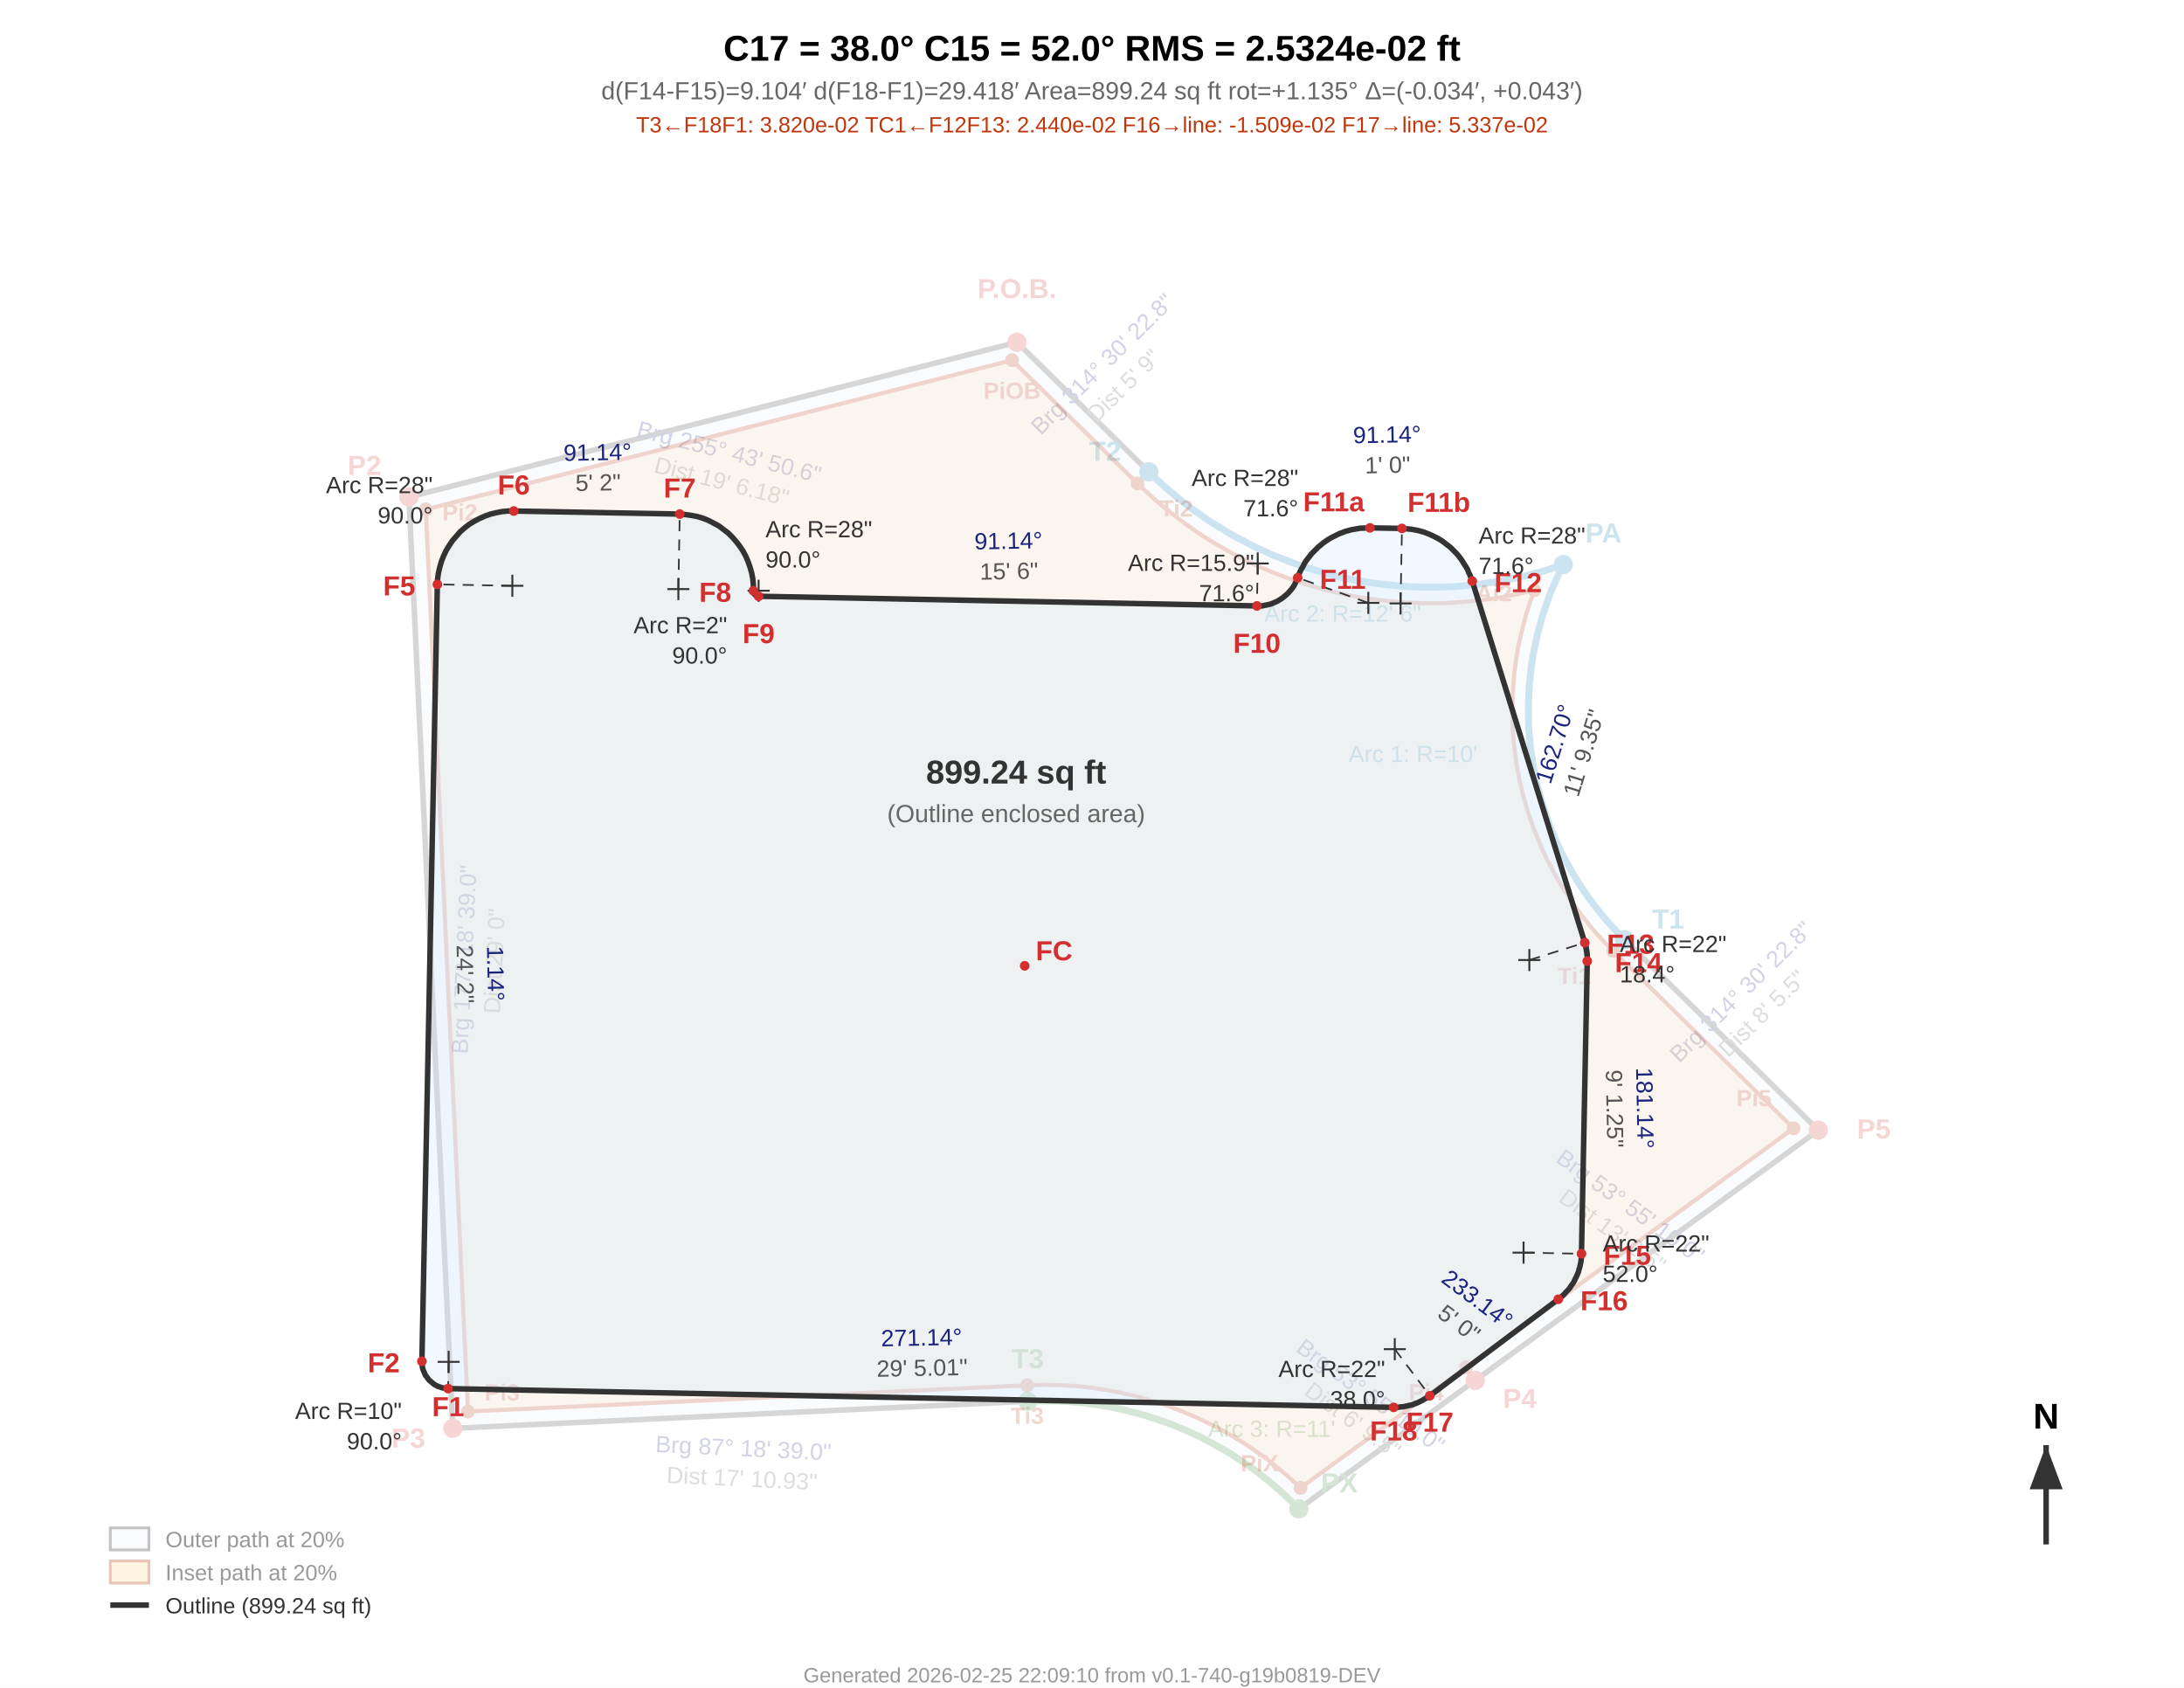
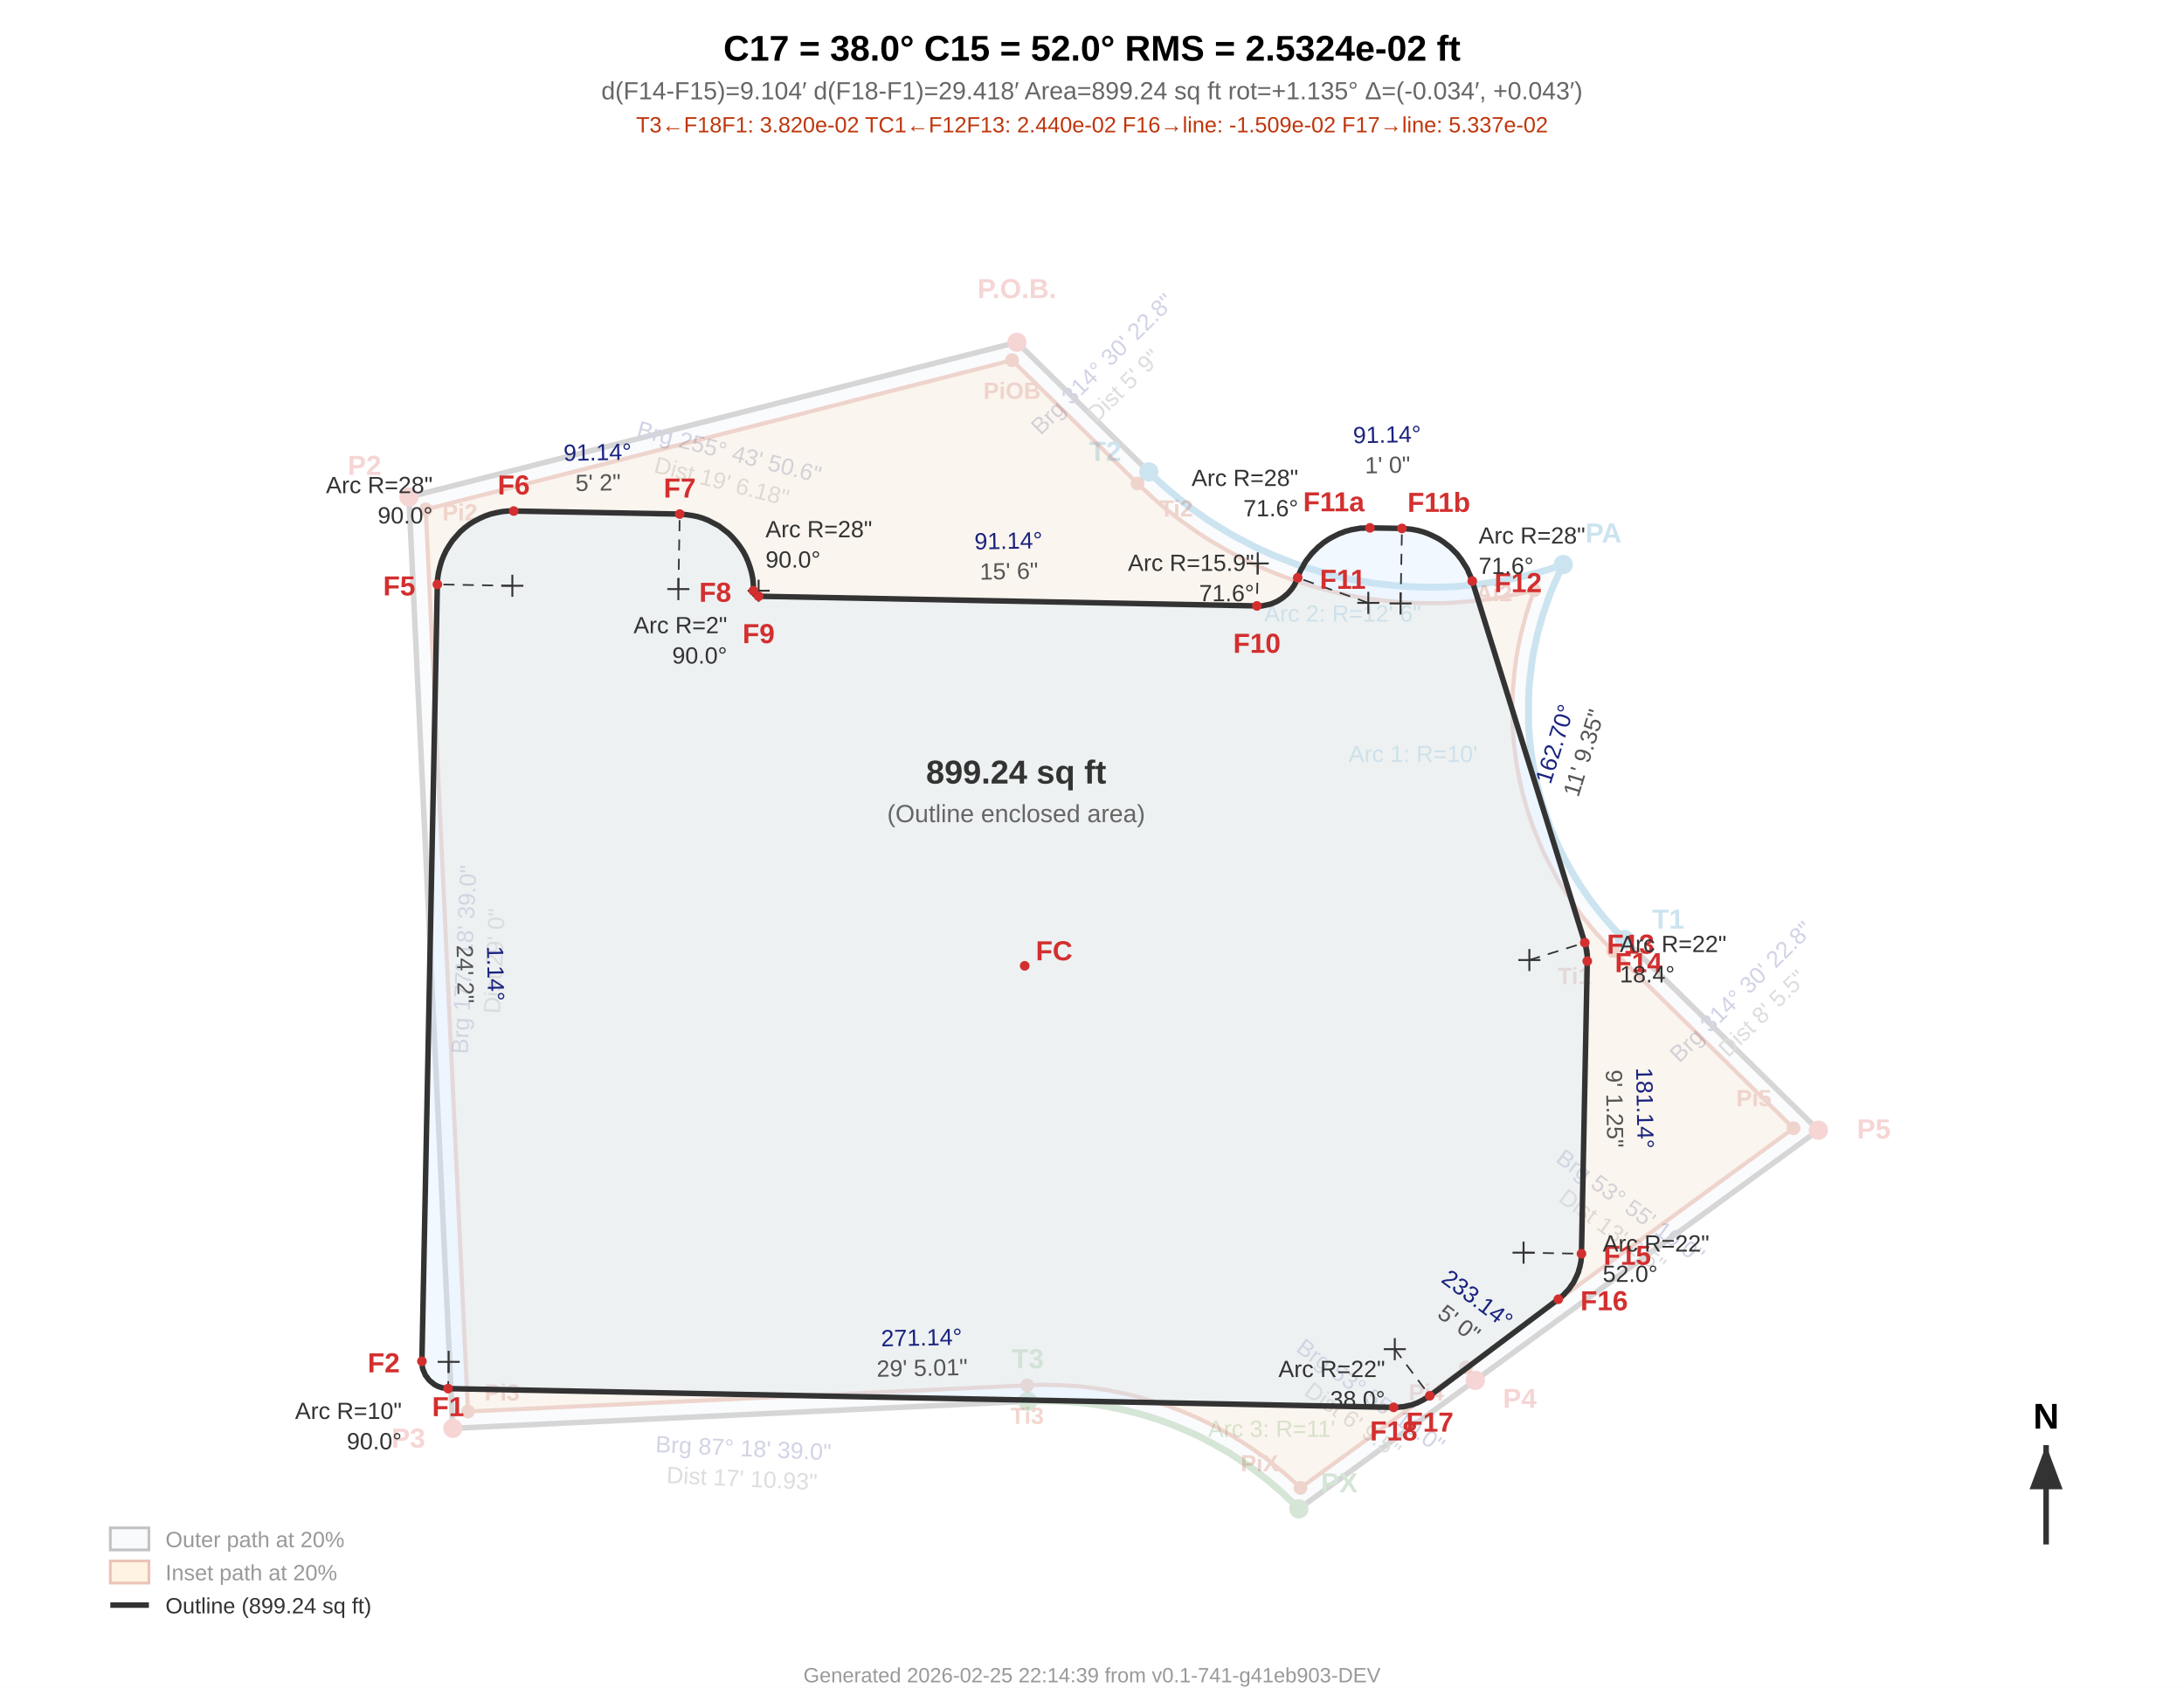
<svg xmlns="http://www.w3.org/2000/svg" width="792" height="612" viewBox="0 0 792 612">
  <rect width="792" height="612" fill="white" />
  <defs>
    <marker id="ah" markerWidth="8" markerHeight="6" refX="8" refY="3" orient="auto">
      <polygon points="0 0, 8 3, 0 6" fill="#333" />
    </marker>
    <clipPath id="page">
      <rect width="792" height="612" />
    </clipPath>
  </defs>
  <text x="396.0" y="22" text-anchor="middle" font-family="Arial" font-size="13" font-weight="bold">C17 = 38.0°   C15 = 52.0°   RMS = 2.5324e-02 ft</text>
  <text x="396.0" y="36" text-anchor="middle" font-family="Arial" font-size="9" fill="#666">d(F14-F15)=9.104′  d(F18-F1)=29.418′  Area=899.24 sq ft  rot=+1.135°  Δ=(-0.034′, +0.043′)</text>
  <text x="396.0" y="48" text-anchor="middle" font-family="Arial" font-size="8" fill="#BF360C">T3←F18F1: 3.820e-02   TC1←F12F13: 2.440e-02   F16→line: -1.509e-02   F17→line: 5.337e-02</text>
  <g opacity="0.2">
    <polygon points="368.8,124.1 148.3,180.2 164.2,517.9 535.0,500.5 659.4,409.8" fill="none" stroke="#bbb" stroke-width="0.8" stroke-dasharray="4,4" />
    <polygon points="368.8,124.1 148.3,180.2 164.2,517.9 372.7,508.1 374.6,508.0 376.4,508.0 378.2,508.0 380.0,508.0 381.8,508.0 383.6,508.0 385.5,508.1 387.3,508.2 389.1,508.4 390.9,508.5 392.7,508.7 394.5,508.9 396.3,509.2 398.1,509.4 399.9,509.7 401.7,510.0 403.5,510.4 405.2,510.7 407.0,511.1 408.8,511.5 410.5,512.0 412.3,512.4 414.1,512.9 415.8,513.4 417.5,514.0 419.3,514.5 421.0,515.1 422.7,515.7 424.4,516.3 426.1,517.0 427.8,517.7 429.4,518.4 431.1,519.1 432.8,519.9 434.4,520.6 436.0,521.4 437.6,522.3 439.2,523.1 440.8,524.0 442.4,524.9 444.0,525.8 445.6,526.7 447.1,527.7 448.6,528.7 450.1,529.7 451.6,530.7 453.1,531.7 454.6,532.8 456.1,533.9 457.5,535.0 458.9,536.1 460.3,537.2 461.7,538.4 463.1,539.6 464.5,540.8 465.8,542.0 467.1,543.3 468.4,544.5 469.7,545.8 471.0,547.1 535.0,500.5 659.4,409.8 589.1,340.7 587.4,338.9 585.7,337.2 584.0,335.3 582.4,333.5 580.8,331.6 579.3,329.7 577.8,327.8 576.3,325.8 574.9,323.8 573.5,321.7 572.2,319.7 570.9,317.6 569.7,315.5 568.5,313.3 567.3,311.2 566.2,309.0 565.1,306.7 564.1,304.5 563.2,302.3 562.2,300.0 561.4,297.7 560.6,295.4 559.8,293.0 559.1,290.7 558.4,288.3 557.8,285.9 557.2,283.6 556.7,281.2 556.2,278.7 555.8,276.3 555.4,273.9 555.1,271.5 554.8,269.0 554.6,266.6 554.4,264.1 554.3,261.7 554.3,259.2 554.3,256.8 554.3,254.3 554.4,251.8 554.5,249.4 554.7,246.9 555.0,244.5 555.3,242.1 555.6,239.6 556.0,237.2 556.5,234.8 557.0,232.4 557.5,230.0 558.2,227.6 558.8,225.3 559.5,222.9 560.3,220.6 561.1,218.2 561.9,215.9 562.8,213.7 563.8,211.4 564.8,209.1 565.8,206.9 566.9,204.7 564.3,205.6 561.8,206.4 559.2,207.2 556.6,207.9 553.9,208.6 551.3,209.2 548.7,209.8 546.0,210.3 543.4,210.8 540.7,211.2 538.0,211.6 535.3,212.0 532.6,212.2 529.9,212.5 527.3,212.7 524.5,212.8 521.8,212.9 519.1,212.9 516.4,212.9 513.7,212.8 511.0,212.7 508.3,212.5 505.6,212.3 502.9,212.0 500.3,211.7 497.6,211.4 494.9,210.9 492.2,210.5 489.6,210.0 486.9,209.4 484.3,208.8 481.7,208.1 479.1,207.4 476.5,206.6 473.9,205.8 471.3,205.0 468.8,204.1 466.3,203.1 463.7,202.1 461.2,201.1 458.8,200.0 456.3,198.9 453.9,197.7 451.5,196.4 449.1,195.2 446.7,193.9 444.4,192.5 442.1,191.1 439.8,189.7 437.5,188.2 435.3,186.6 433.1,185.1 430.9,183.5 428.8,181.8 426.7,180.1 424.6,178.4 422.5,176.6 420.5,174.8 418.5,173.0 416.6,171.1" fill="#e8edf5" stroke="none" />
    <line x1="368.8" y1="124.1" x2="148.3" y2="180.2" stroke="#333" stroke-width="2.0" />
    <line x1="148.3" y1="180.2" x2="164.2" y2="517.9" stroke="#333" stroke-width="2.0" />
    <line x1="164.2" y1="517.9" x2="372.7" y2="508.1" stroke="#333" stroke-width="2.0" />
    <line x1="471.0" y1="547.1" x2="535.0" y2="500.5" stroke="#333" stroke-width="2.0" />
    <line x1="535.0" y1="500.5" x2="659.4" y2="409.8" stroke="#333" stroke-width="2.0" />
    <line x1="659.4" y1="409.8" x2="589.1" y2="340.7" stroke="#333" stroke-width="2.0" />
    <line x1="416.6" y1="171.1" x2="368.8" y2="124.1" stroke="#333" stroke-width="2.0" />
    <polyline points="589.1,340.7 587.4,338.9 585.7,337.2 584.0,335.3 582.4,333.5 580.8,331.6 579.3,329.7 577.8,327.8 576.3,325.8 574.9,323.8 573.5,321.7 572.2,319.7 570.9,317.6 569.7,315.5 568.5,313.3 567.3,311.2 566.2,309.0 565.1,306.7 564.1,304.5 563.2,302.3 562.2,300.0 561.4,297.7 560.6,295.4 559.8,293.0 559.1,290.7 558.4,288.3 557.8,285.9 557.2,283.6 556.7,281.2 556.2,278.7 555.8,276.3 555.4,273.9 555.1,271.5 554.8,269.0 554.6,266.6 554.4,264.1 554.3,261.7 554.3,259.2 554.3,256.8 554.3,254.3 554.4,251.8 554.5,249.4 554.7,246.9 555.0,244.5 555.3,242.1 555.6,239.6 556.0,237.2 556.5,234.8 557.0,232.4 557.5,230.0 558.2,227.6 558.8,225.3 559.5,222.9 560.3,220.6 561.1,218.2 561.9,215.9 562.8,213.7 563.8,211.4 564.8,209.1 565.8,206.9 566.9,204.7" fill="none" stroke="#0077B6" stroke-width="2.5" stroke-linecap="round" />
    <polyline points="566.9,204.7 564.3,205.6 561.8,206.4 559.2,207.2 556.6,207.9 553.9,208.6 551.3,209.2 548.7,209.8 546.0,210.3 543.4,210.8 540.7,211.2 538.0,211.6 535.3,212.0 532.6,212.2 529.9,212.5 527.3,212.7 524.5,212.8 521.8,212.9 519.1,212.9 516.4,212.9 513.7,212.8 511.0,212.7 508.3,212.5 505.6,212.3 502.9,212.0 500.3,211.7 497.6,211.4 494.9,210.9 492.2,210.5 489.6,210.0 486.9,209.4 484.3,208.8 481.7,208.1 479.1,207.4 476.5,206.6 473.9,205.8 471.3,205.0 468.8,204.1 466.3,203.1 463.7,202.1 461.2,201.1 458.8,200.0 456.3,198.9 453.9,197.7 451.5,196.4 449.1,195.2 446.7,193.9 444.4,192.5 442.1,191.1 439.8,189.7 437.5,188.2 435.3,186.6 433.1,185.1 430.9,183.5 428.8,181.8 426.7,180.1 424.6,178.4 422.5,176.6 420.5,174.8 418.5,173.0 416.6,171.1" fill="none" stroke="#0077B6" stroke-width="2.5" stroke-linecap="round" />
    <polyline points="372.7,508.1 374.6,508.0 376.4,508.0 378.2,508.0 380.0,508.0 381.8,508.0 383.6,508.0 385.5,508.1 387.3,508.2 389.1,508.4 390.9,508.5 392.7,508.7 394.5,508.9 396.3,509.2 398.1,509.4 399.9,509.7 401.7,510.0 403.5,510.4 405.2,510.7 407.0,511.1 408.8,511.5 410.5,512.0 412.3,512.4 414.1,512.9 415.8,513.4 417.5,514.0 419.3,514.5 421.0,515.1 422.7,515.7 424.4,516.3 426.1,517.0 427.8,517.7 429.4,518.4 431.1,519.1 432.8,519.9 434.4,520.6 436.0,521.4 437.6,522.3 439.2,523.1 440.8,524.0 442.4,524.9 444.0,525.8 445.6,526.7 447.1,527.7 448.6,528.7 450.1,529.7 451.6,530.7 453.1,531.7 454.6,532.8 456.1,533.9 457.5,535.0 458.9,536.1 460.3,537.2 461.7,538.4 463.1,539.6 464.5,540.8 465.8,542.0 467.1,543.3 468.4,544.5 469.7,545.8 471.0,547.1" fill="none" stroke="#2E7D32" stroke-width="2.5" stroke-linecap="round" />
    <circle cx="368.8" cy="124.1" r="3.5" fill="#d32f2f" />
    <text x="368.8" y="108.1" text-anchor="middle" font-family="Arial" font-size="10" font-weight="bold" fill="#d32f2f">P.O.B.</text>
    <circle cx="148.3" cy="180.2" r="3.5" fill="#d32f2f" />
    <text x="138.3" y="172.2" text-anchor="end" font-family="Arial" font-size="10" font-weight="bold" fill="#d32f2f">P2</text>
    <circle cx="164.2" cy="517.9" r="3.5" fill="#d32f2f" />
    <text x="154.2" y="524.9" text-anchor="end" font-family="Arial" font-size="10" font-weight="bold" fill="#d32f2f">P3</text>
    <circle cx="372.7" cy="508.1" r="3.5" fill="#2E7D32" />
    <text x="372.7" y="496.1" text-anchor="middle" font-family="Arial" font-size="10" font-weight="bold" fill="#2E7D32">T3</text>
    <circle cx="471.0" cy="547.1" r="3.5" fill="#2E7D32" />
    <text x="479.0" y="541.1" text-anchor="start" font-family="Arial" font-size="10" font-weight="bold" fill="#2E7D32">PX</text>
    <circle cx="535.0" cy="500.5" r="3.5" fill="#d32f2f" />
    <text x="545.0" y="510.5" text-anchor="start" font-family="Arial" font-size="10" font-weight="bold" fill="#d32f2f">P4</text>
    <circle cx="659.4" cy="409.8" r="3.5" fill="#d32f2f" />
    <text x="673.4" y="412.8" text-anchor="start" font-family="Arial" font-size="10" font-weight="bold" fill="#d32f2f">P5</text>
    <circle cx="589.1" cy="340.7" r="3.5" fill="#0077B6" />
    <text x="599.1" y="336.7" text-anchor="start" font-family="Arial" font-size="10" font-weight="bold" fill="#0077B6">T1</text>
    <circle cx="566.9" cy="204.7" r="3.5" fill="#0077B6" />
    <text x="574.9" y="196.7" text-anchor="start" font-family="Arial" font-size="10" font-weight="bold" fill="#0077B6">PA</text>
    <circle cx="416.6" cy="171.1" r="3.5" fill="#0077B6" />
    <text x="406.6" y="167.1" text-anchor="end" font-family="Arial" font-size="10" font-weight="bold" fill="#0077B6">T2</text>
    <g transform="translate(263.0,169.6) rotate(14.3)">
      <text x="0" y="-3" text-anchor="middle" font-family="Arial" font-size="8.5" fill="#1a237e">Brg 255° 43' 50.6"</text>
      <text x="0" y="8" text-anchor="middle" font-family="Arial" font-size="8.5" fill="#555">Dist 19' 6.18"</text>
    </g>
    <g transform="translate(174.2,348.2) rotate(-87.3)">
      <text x="0" y="-3" text-anchor="middle" font-family="Arial" font-size="8.5" fill="#1a237e">Brg 177° 18' 39.0"</text>
      <text x="0" y="8" text-anchor="middle" font-family="Arial" font-size="8.5" fill="#555">Dist 29' 0"</text>
    </g>
    <g transform="translate(269.3,531.0) rotate(2.7)">
      <text x="0" y="-3" text-anchor="middle" font-family="Arial" font-size="8.5" fill="#1a237e">Brg 87° 18' 39.0"</text>
      <text x="0" y="8" text-anchor="middle" font-family="Arial" font-size="8.5" fill="#555">Dist 17' 10.93"</text>
    </g>
    <g transform="translate(493.6,510.9) rotate(36.1)">
      <text x="0" y="-3" text-anchor="middle" font-family="Arial" font-size="8.5" fill="#1a237e">Brg 53° 55' 10.0"</text>
      <text x="0" y="8" text-anchor="middle" font-family="Arial" font-size="8.5" fill="#555">Dist 6' 9.5"</text>
    </g>
    <g transform="translate(587.8,442.2) rotate(36.1)">
      <text x="0" y="-3" text-anchor="middle" font-family="Arial" font-size="8.5" fill="#1a237e">Brg 53° 55' 10.0"</text>
      <text x="0" y="8" text-anchor="middle" font-family="Arial" font-size="8.5" fill="#555">Dist 13' 2.5"</text>
    </g>
    <g transform="translate(635.5,363.8) rotate(-44.5)">
      <text x="0" y="-3" text-anchor="middle" font-family="Arial" font-size="8.5" fill="#1a237e">Brg 314° 30' 22.8"</text>
      <text x="0" y="8" text-anchor="middle" font-family="Arial" font-size="8.5" fill="#555">Dist 8' 5.5"</text>
    </g>
    <g transform="translate(403.9,136.2) rotate(-44.5)">
      <text x="0" y="-3" text-anchor="middle" font-family="Arial" font-size="8.5" fill="#1a237e">Brg 314° 30' 22.8"</text>
      <text x="0" y="8" text-anchor="middle" font-family="Arial" font-size="8.5" fill="#555">Dist 5' 9"</text>
    </g>
    <text x="535.8" y="276.3" text-anchor="end" font-family="Arial" font-size="8.5" fill="#0077B6">Arc 1: R=10'</text>
    <text x="486.9" y="225.4" text-anchor="middle" font-family="Arial" font-size="8.5" fill="#0077B6">Arc 2: R=12' 6"</text>
    <text x="438.1" y="521.0" text-anchor="start" font-family="Arial" font-size="8.5" fill="#2E7D32">Arc 3: R=11'</text>
  </g>
  <g opacity="0.2">
    <polygon points="367.0,130.6 154.4,184.7 169.7,511.8 372.5,502.3 374.3,502.2 376.1,502.2 377.9,502.1 379.7,502.1 381.5,502.2 383.4,502.2 385.2,502.3 387.0,502.4 388.8,502.5 390.6,502.6 392.4,502.8 394.2,503.0 396.0,503.2 397.8,503.5 399.6,503.8 401.4,504.0 403.2,504.4 404.9,504.7 406.7,505.1 408.5,505.5 410.3,505.9 412.0,506.3 413.8,506.8 415.5,507.3 417.3,507.8 419.0,508.3 420.7,508.9 422.4,509.4 424.2,510.0 425.9,510.7 427.5,511.3 429.2,512.0 430.9,512.7 432.6,513.4 434.2,514.1 435.9,514.9 437.5,515.7 439.1,516.5 440.8,517.3 442.4,518.2 443.9,519.0 445.5,519.9 447.1,520.8 448.6,521.8 450.2,522.7 451.7,523.7 453.2,524.7 454.7,525.7 456.2,526.8 457.7,527.8 459.2,528.9 460.6,530.0 462.0,531.1 463.4,532.3 464.8,533.4 466.2,534.6 467.6,535.8 468.9,537.0 470.3,538.2 471.6,539.5 531.6,495.8 650.4,409.1 585.0,344.8 583.4,343.2 581.7,341.5 580.1,339.7 578.5,338.0 577.0,336.2 575.5,334.3 574.0,332.5 572.6,330.6 571.2,328.7 569.9,326.8 568.6,324.8 567.3,322.8 566.0,320.8 564.8,318.8 563.7,316.7 562.6,314.6 561.5,312.5 560.4,310.4 559.4,308.3 558.5,306.1 557.6,303.9 556.7,301.7 555.8,299.5 555.1,297.3 554.3,295.1 553.6,292.8 553.0,290.5 552.3,288.3 551.8,286.0 551.2,283.7 550.8,281.3 550.3,279.0 549.9,276.7 549.6,274.4 549.3,272.0 549.0,269.7 548.8,267.3 548.6,265.0 548.5,262.6 548.5,260.2 548.4,257.9 548.4,255.5 548.5,253.2 548.6,250.8 548.8,248.4 549.0,246.1 549.2,243.7 549.5,241.4 549.8,239.0 550.2,236.7 550.6,234.4 551.1,232.1 551.6,229.8 552.2,227.5 552.8,225.2 553.4,222.9 554.1,220.7 554.8,218.4 555.6,216.2 556.4,214.0 553.9,214.6 551.4,215.2 548.8,215.7 546.3,216.2 543.7,216.7 541.2,217.1 538.6,217.4 536.0,217.7 533.4,218.0 530.9,218.2 528.3,218.4 525.7,218.6 523.1,218.7 520.5,218.7 517.9,218.7 515.3,218.7 512.7,218.6 510.1,218.5 507.5,218.3 504.9,218.1 502.3,217.8 499.8,217.5 497.2,217.2 494.6,216.8 492.1,216.4 489.5,215.9 487.0,215.4 484.4,214.8 481.9,214.2 479.4,213.5 476.9,212.8 474.4,212.1 471.9,211.3 469.5,210.5 467.0,209.6 464.6,208.7 462.2,207.8 459.8,206.8 457.4,205.8 455.0,204.7 452.7,203.6 450.3,202.4 448.0,201.2 445.7,200.0 443.5,198.7 441.2,197.4 439.0,196.1 436.8,194.7 434.6,193.3 432.5,191.8 430.4,190.3 428.3,188.8 426.2,187.2 424.2,185.6 422.1,184.0 420.2,182.3 418.2,180.6 416.3,178.8 414.4,177.1 412.5,175.3" fill="rgba(255,152,0,0.3)" stroke="none" />
    <line x1="367.0" y1="130.6" x2="154.4" y2="184.7" stroke="#BF360C" stroke-width="1.5" />
    <line x1="154.4" y1="184.7" x2="169.7" y2="511.8" stroke="#BF360C" stroke-width="1.5" />
    <line x1="169.7" y1="511.8" x2="372.5" y2="502.3" stroke="#BF360C" stroke-width="1.5" />
    <line x1="471.6" y1="539.5" x2="531.6" y2="495.8" stroke="#BF360C" stroke-width="1.5" />
    <line x1="531.6" y1="495.8" x2="650.4" y2="409.1" stroke="#BF360C" stroke-width="1.5" />
    <line x1="650.4" y1="409.1" x2="585.0" y2="344.8" stroke="#BF360C" stroke-width="1.5" />
    <line x1="412.5" y1="175.3" x2="367.0" y2="130.6" stroke="#BF360C" stroke-width="1.5" />
    <polyline points="585.0,344.8 583.4,343.2 581.7,341.5 580.1,339.7 578.5,338.0 577.0,336.2 575.5,334.3 574.0,332.5 572.6,330.6 571.2,328.7 569.9,326.8 568.6,324.8 567.3,322.8 566.0,320.8 564.8,318.8 563.7,316.7 562.6,314.6 561.5,312.5 560.4,310.4 559.4,308.3 558.5,306.1 557.6,303.9 556.7,301.7 555.8,299.5 555.1,297.3 554.3,295.1 553.6,292.8 553.0,290.5 552.3,288.3 551.8,286.0 551.2,283.7 550.8,281.3 550.3,279.0 549.9,276.7 549.6,274.4 549.3,272.0 549.0,269.7 548.8,267.3 548.6,265.0 548.5,262.6 548.5,260.2 548.4,257.9 548.4,255.5 548.5,253.2 548.6,250.8 548.8,248.4 549.0,246.1 549.2,243.7 549.5,241.4 549.8,239.0 550.2,236.7 550.6,234.4 551.1,232.1 551.6,229.8 552.2,227.5 552.8,225.2 553.4,222.9 554.1,220.7 554.8,218.4 555.6,216.2 556.4,214.0" fill="none" stroke="#BF360C" stroke-width="1.5" stroke-linecap="round" />
    <polyline points="556.4,214.0 553.9,214.6 551.4,215.2 548.8,215.7 546.3,216.2 543.7,216.7 541.2,217.1 538.6,217.4 536.0,217.7 533.4,218.0 530.9,218.2 528.3,218.4 525.7,218.6 523.1,218.7 520.5,218.7 517.9,218.7 515.3,218.7 512.7,218.6 510.1,218.5 507.5,218.3 504.9,218.1 502.3,217.8 499.8,217.5 497.2,217.2 494.6,216.8 492.1,216.4 489.5,215.9 487.0,215.4 484.4,214.8 481.9,214.2 479.4,213.5 476.9,212.8 474.4,212.1 471.9,211.3 469.5,210.5 467.0,209.6 464.6,208.7 462.2,207.8 459.8,206.8 457.4,205.8 455.0,204.7 452.7,203.6 450.3,202.4 448.0,201.2 445.7,200.0 443.5,198.7 441.2,197.4 439.0,196.1 436.8,194.7 434.6,193.3 432.5,191.8 430.4,190.3 428.3,188.8 426.2,187.2 424.2,185.6 422.1,184.0 420.2,182.3 418.2,180.6 416.3,178.8 414.4,177.1 412.5,175.3" fill="none" stroke="#BF360C" stroke-width="1.5" stroke-linecap="round" />
    <polyline points="372.5,502.3 374.3,502.2 376.1,502.2 377.9,502.1 379.7,502.1 381.5,502.2 383.4,502.2 385.2,502.3 387.0,502.4 388.8,502.5 390.6,502.6 392.4,502.8 394.2,503.0 396.0,503.2 397.8,503.5 399.6,503.8 401.4,504.0 403.2,504.4 404.9,504.7 406.7,505.1 408.5,505.5 410.3,505.9 412.0,506.3 413.8,506.8 415.5,507.3 417.3,507.8 419.0,508.3 420.7,508.9 422.4,509.4 424.2,510.0 425.9,510.7 427.5,511.3 429.2,512.0 430.9,512.7 432.6,513.4 434.2,514.1 435.9,514.9 437.5,515.7 439.1,516.5 440.8,517.3 442.4,518.2 443.9,519.0 445.5,519.9 447.1,520.8 448.6,521.8 450.2,522.7 451.7,523.7 453.2,524.7 454.7,525.7 456.2,526.8 457.7,527.8 459.2,528.9 460.6,530.0 462.0,531.1 463.4,532.3 464.8,533.4 466.2,534.6 467.6,535.8 468.9,537.0 470.3,538.2 471.6,539.5" fill="none" stroke="#BF360C" stroke-width="1.5" stroke-linecap="round" />
    <circle cx="367.0" cy="130.6" r="2.5" fill="#BF360C" />
    <text x="367.0" y="144.6" text-anchor="middle" font-family="Arial" font-size="8.5" font-weight="bold" fill="#BF360C">PiOB</text>
    <circle cx="154.4" cy="184.7" r="2.5" fill="#BF360C" />
    <text x="160.4" y="188.7" text-anchor="start" font-family="Arial" font-size="8.5" font-weight="bold" fill="#BF360C">Pi2</text>
    <circle cx="169.7" cy="511.8" r="2.5" fill="#BF360C" />
    <text x="175.7" y="507.8" text-anchor="start" font-family="Arial" font-size="8.5" font-weight="bold" fill="#BF360C">Pi3</text>
    <circle cx="372.5" cy="502.3" r="2.5" fill="#BF360C" />
    <text x="372.5" y="516.3" text-anchor="middle" font-family="Arial" font-size="8.5" font-weight="bold" fill="#BF360C">Ti3</text>
    <circle cx="471.6" cy="539.5" r="2.5" fill="#BF360C" />
    <text x="463.6" y="533.5" text-anchor="end" font-family="Arial" font-size="8.5" font-weight="bold" fill="#BF360C">PiX</text>
    <circle cx="531.6" cy="495.8" r="2.5" fill="#BF360C" />
    <text x="523.6" y="507.8" text-anchor="end" font-family="Arial" font-size="8.5" font-weight="bold" fill="#BF360C">Pi4</text>
    <circle cx="650.4" cy="409.1" r="2.5" fill="#BF360C" />
    <text x="642.4" y="401.1" text-anchor="end" font-family="Arial" font-size="8.5" font-weight="bold" fill="#BF360C">Pi5</text>
    <circle cx="585.0" cy="344.8" r="2.5" fill="#BF360C" />
    <text x="577.0" y="356.8" text-anchor="end" font-family="Arial" font-size="8.5" font-weight="bold" fill="#BF360C">Ti1</text>
    <circle cx="556.4" cy="214.0" r="2.5" fill="#BF360C" />
    <text x="548.4" y="218.0" text-anchor="end" font-family="Arial" font-size="8.5" font-weight="bold" fill="#BF360C">Ai2</text>
    <circle cx="412.5" cy="175.3" r="2.5" fill="#BF360C" />
    <text x="420.5" y="187.3" text-anchor="start" font-family="Arial" font-size="8.5" font-weight="bold" fill="#BF360C">Ti2</text>
  </g>
  <polygon points="162.5,503.5 161.8,503.4 161.0,503.3 160.3,503.2 159.5,502.9 158.8,502.7 158.1,502.3 157.5,502.0 156.9,501.5 156.3,501.0 155.7,500.5 155.2,499.9 154.8,499.3 154.3,498.7 154.0,498.0 153.7,497.3 153.4,496.6 153.2,495.9 153.1,495.1 153.0,494.3 153.0,493.6 158.6,211.9 158.7,209.8 159.0,207.7 159.5,205.6 160.1,203.5 160.9,201.5 161.8,199.6 162.9,197.8 164.1,196.0 165.5,194.4 166.9,192.8 168.5,191.4 170.2,190.1 172.0,189.0 173.9,188.0 175.9,187.1 177.9,186.4 180.0,185.9 182.1,185.5 184.2,185.3 186.3,185.3 246.5,186.4 248.7,186.6 250.8,186.9 252.9,187.3 254.9,187.9 256.9,188.7 258.8,189.7 260.7,190.7 262.4,192.0 264.1,193.3 265.6,194.8 267.0,196.4 268.3,198.1 269.5,199.9 270.5,201.8 271.3,203.7 272.0,205.7 272.6,207.8 273.0,209.9 273.2,212.0 273.2,214.2 273.2,214.3 273.2,214.5 273.2,214.6 273.3,214.8 273.3,214.9 273.4,215.1 273.5,215.2 273.5,215.3 273.6,215.5 273.7,215.6 273.9,215.7 274.0,215.8 274.1,215.9 274.2,215.9 274.4,216.0 274.5,216.1 274.7,216.1 274.8,216.1 275.0,216.2 275.1,216.2 455.8,219.7 456.7,219.7 457.7,219.7 458.6,219.5 459.6,219.3 460.5,219.1 461.4,218.8 462.3,218.4 463.2,218.0 464.0,217.5 464.8,217.0 465.6,216.4 466.3,215.8 467.0,215.2 467.7,214.4 468.3,213.7 468.9,212.9 469.4,212.1 469.8,211.3 470.2,210.4 470.6,209.5 471.0,208.4 471.4,207.4 471.9,206.4 472.5,205.4 473.0,204.4 473.6,203.4 474.3,202.5 475.0,201.6 475.7,200.7 476.5,199.9 477.3,199.1 478.1,198.3 479.0,197.6 479.8,196.9 480.8,196.2 481.7,195.6 482.7,195.0 483.7,194.5 484.7,194.0 485.7,193.5 486.8,193.1 487.8,192.7 488.9,192.4 490.0,192.1 491.1,191.9 492.3,191.7 493.4,191.5 494.5,191.5 495.6,191.4 496.8,191.4 508.4,191.6 509.6,191.7 510.7,191.8 511.8,191.9 512.9,192.1 514.0,192.3 515.1,192.6 516.2,192.9 517.3,193.3 518.3,193.7 519.4,194.2 520.4,194.7 521.4,195.2 522.4,195.8 523.3,196.4 524.2,197.1 525.1,197.8 526.0,198.5 526.8,199.3 527.6,200.1 528.4,200.9 529.1,201.8 529.8,202.7 530.4,203.6 531.0,204.6 531.6,205.5 532.2,206.5 532.6,207.6 533.1,208.6 533.5,209.7 533.9,210.7 574.7,341.8 574.7,342.0 574.8,342.1 574.8,342.2 574.8,342.3 574.8,342.4 574.9,342.5 574.9,342.6 574.9,342.7 575.0,342.8 575.0,342.9 575.0,343.0 575.1,343.2 575.1,343.3 575.1,343.4 575.1,343.5 575.2,343.6 575.2,343.7 575.2,343.8 575.2,343.9 575.2,344.0 575.3,344.2 575.3,344.3 575.3,344.4 575.3,344.5 575.3,344.6 575.4,344.7 575.4,344.8 575.4,344.9 575.4,345.0 575.4,345.2 575.4,345.3 575.5,345.4 575.5,345.5 575.5,345.6 575.5,345.7 575.5,345.8 575.5,345.9 575.5,346.1 575.6,346.2 575.6,346.3 575.6,346.4 575.6,346.5 575.6,346.6 575.6,346.7 575.6,346.8 575.6,347.0 575.6,347.1 575.6,347.2 575.6,347.3 575.6,347.4 575.6,347.5 575.6,347.6 575.6,347.7 575.6,347.9 575.6,348.0 575.6,348.1 575.6,348.2 575.6,348.3 575.6,348.4 575.6,348.5 573.5,454.6 573.5,455.6 573.4,456.6 573.3,457.5 573.1,458.4 572.9,459.4 572.6,460.3 572.4,461.2 572.0,462.1 571.6,463.0 571.2,463.8 570.8,464.7 570.3,465.5 569.7,466.3 569.2,467.1 568.6,467.8 567.9,468.5 567.3,469.2 566.6,469.9 565.9,470.5 565.1,471.1 518.5,506.1 517.9,506.5 517.3,506.9 516.7,507.2 516.1,507.6 515.5,507.9 514.9,508.2 514.3,508.5 513.6,508.8 513.0,509.0 512.3,509.3 511.6,509.5 510.9,509.6 510.3,509.8 509.6,509.9 508.9,510.1 508.2,510.1 507.5,510.2 506.8,510.3 506.1,510.3 505.4,510.3" fill="rgba(200,230,255,0.25)" stroke="none" />
  <line x1="153.0" y1="493.6" x2="158.6" y2="211.9" stroke="#333" stroke-width="2.0" />
  <line x1="186.3" y1="185.3" x2="246.5" y2="186.4" stroke="#333" stroke-width="2.0" />
  <line x1="275.1" y1="216.2" x2="455.8" y2="219.7" stroke="#333" stroke-width="2.0" />
  <line x1="496.8" y1="191.4" x2="508.4" y2="191.6" stroke="#333" stroke-width="2.0" />
  <line x1="533.9" y1="210.7" x2="574.7" y2="341.8" stroke="#333" stroke-width="2.0" />
  <line x1="575.6" y1="348.5" x2="573.5" y2="454.6" stroke="#333" stroke-width="2.0" />
  <line x1="565.1" y1="471.1" x2="518.5" y2="506.1" stroke="#333" stroke-width="2.0" />
  <line x1="505.4" y1="510.3" x2="162.5" y2="503.5" stroke="#333" stroke-width="2.0" />
  <polyline points="162.5,503.5 161.8,503.4 161.0,503.3 160.3,503.2 159.5,502.9 158.8,502.7 158.1,502.3 157.5,502.0 156.9,501.5 156.3,501.0 155.7,500.5 155.2,499.9 154.8,499.3 154.3,498.7 154.0,498.0 153.7,497.3 153.4,496.6 153.2,495.9 153.1,495.1 153.0,494.3 153.0,493.6" fill="none" stroke="#333" stroke-width="2.0" stroke-linecap="round" />
  <polyline points="158.6,211.9 158.7,209.8 159.0,207.7 159.5,205.6 160.1,203.5 160.9,201.5 161.8,199.6 162.9,197.8 164.1,196.0 165.5,194.4 166.9,192.8 168.5,191.4 170.2,190.1 172.0,189.0 173.9,188.0 175.9,187.1 177.9,186.4 180.0,185.9 182.1,185.5 184.2,185.3 186.3,185.3" fill="none" stroke="#333" stroke-width="2.0" stroke-linecap="round" />
  <polyline points="246.5,186.4 248.7,186.6 250.8,186.9 252.9,187.3 254.9,187.9 256.9,188.7 258.8,189.7 260.7,190.7 262.4,192.0 264.1,193.3 265.6,194.8 267.0,196.4 268.3,198.1 269.5,199.9 270.5,201.8 271.3,203.7 272.0,205.7 272.6,207.8 273.0,209.9 273.2,212.0 273.2,214.2" fill="none" stroke="#333" stroke-width="2.0" stroke-linecap="round" />
  <polyline points="273.2,214.2 273.2,214.3 273.2,214.5 273.2,214.6 273.3,214.8 273.3,214.9 273.4,215.1 273.5,215.2 273.5,215.3 273.6,215.5 273.7,215.6 273.9,215.7 274.0,215.8 274.1,215.9 274.2,215.9 274.4,216.0 274.5,216.1 274.7,216.1 274.8,216.1 275.0,216.2 275.1,216.2" fill="none" stroke="#333" stroke-width="2.0" stroke-linecap="round" />
  <polyline points="455.8,219.7 456.7,219.7 457.7,219.7 458.6,219.5 459.6,219.3 460.5,219.1 461.4,218.8 462.3,218.4 463.2,218.0 464.0,217.5 464.8,217.0 465.6,216.4 466.3,215.8 467.0,215.2 467.7,214.4 468.3,213.7 468.9,212.9 469.4,212.1 469.8,211.3 470.2,210.4 470.6,209.5" fill="none" stroke="#333" stroke-width="2.0" stroke-linecap="round" />
  <polyline points="470.6,209.5 471.0,208.4 471.4,207.4 471.9,206.4 472.5,205.4 473.0,204.4 473.6,203.4 474.3,202.5 475.0,201.6 475.7,200.7 476.5,199.9 477.3,199.1 478.1,198.3 479.0,197.6 479.8,196.9 480.8,196.2 481.7,195.6 482.7,195.0 483.7,194.5 484.7,194.0 485.7,193.5 486.8,193.1 487.8,192.7 488.9,192.4 490.0,192.1 491.1,191.9 492.3,191.7 493.4,191.5 494.5,191.5 495.6,191.4 496.8,191.4" fill="none" stroke="#333" stroke-width="2.0" stroke-linecap="round" />
  <polyline points="508.4,191.6 509.6,191.7 510.7,191.8 511.8,191.9 512.9,192.1 514.0,192.3 515.1,192.6 516.2,192.9 517.3,193.3 518.3,193.7 519.4,194.2 520.4,194.7 521.4,195.2 522.4,195.8 523.3,196.4 524.2,197.1 525.1,197.8 526.0,198.5 526.8,199.3 527.6,200.1 528.4,200.9 529.1,201.8 529.8,202.7 530.4,203.6 531.0,204.6 531.6,205.5 532.2,206.5 532.6,207.6 533.1,208.6 533.5,209.7 533.9,210.7" fill="none" stroke="#333" stroke-width="2.0" stroke-linecap="round" />
  <polyline points="574.7,341.8 574.7,342.0 574.8,342.1 574.8,342.2 574.8,342.3 574.8,342.4 574.9,342.5 574.9,342.6 574.9,342.7 575.0,342.8 575.0,342.9 575.0,343.0 575.1,343.2 575.1,343.3 575.1,343.4 575.1,343.5 575.2,343.6 575.2,343.7 575.2,343.8 575.2,343.9 575.2,344.0 575.3,344.2 575.3,344.3 575.3,344.4 575.3,344.5 575.3,344.6 575.4,344.7 575.4,344.8 575.4,344.9 575.4,345.0 575.4,345.2 575.4,345.3 575.5,345.4 575.5,345.5 575.5,345.6 575.5,345.7 575.5,345.8 575.5,345.9 575.5,346.1 575.6,346.2 575.6,346.3 575.6,346.4 575.6,346.5 575.6,346.6 575.6,346.7 575.6,346.8 575.6,347.0 575.6,347.1 575.6,347.2 575.6,347.3 575.6,347.4 575.6,347.5 575.6,347.6 575.6,347.7 575.6,347.9 575.6,348.0 575.6,348.1 575.6,348.2 575.6,348.3 575.6,348.4 575.6,348.5" fill="none" stroke="#333" stroke-width="2.0" stroke-linecap="round" />
  <polyline points="573.5,454.6 573.5,455.6 573.4,456.6 573.3,457.5 573.1,458.4 572.9,459.4 572.6,460.3 572.4,461.2 572.0,462.1 571.6,463.0 571.2,463.8 570.8,464.7 570.3,465.5 569.7,466.3 569.2,467.1 568.6,467.8 567.9,468.5 567.3,469.2 566.6,469.9 565.9,470.5 565.1,471.1" fill="none" stroke="#333" stroke-width="2.0" stroke-linecap="round" />
  <polyline points="518.5,506.1 517.9,506.5 517.3,506.9 516.7,507.2 516.1,507.6 515.5,507.9 514.9,508.2 514.3,508.5 513.6,508.8 513.0,509.0 512.3,509.3 511.6,509.5 510.9,509.6 510.3,509.8 509.6,509.9 508.9,510.1 508.2,510.1 507.5,510.2 506.8,510.3 506.1,510.3 505.4,510.3" fill="none" stroke="#333" stroke-width="2.0" stroke-linecap="round" />
  <g clip-path="url(#page)">
    <line x1="162.7" y1="493.8" x2="162.5" y2="503.5" stroke="#333" stroke-width="0.6" stroke-dasharray="4,3" />
    <line x1="158.7" y1="493.8" x2="166.7" y2="493.8" stroke="#333" stroke-width="0.7" />
    <line x1="162.7" y1="489.8" x2="162.7" y2="497.8" stroke="#333" stroke-width="0.7" />
    <line x1="185.8" y1="212.4" x2="158.6" y2="211.9" stroke="#333" stroke-width="0.6" stroke-dasharray="4,3" />
    <line x1="181.8" y1="212.4" x2="189.8" y2="212.4" stroke="#333" stroke-width="0.7" />
    <line x1="185.8" y1="208.4" x2="185.8" y2="216.4" stroke="#333" stroke-width="0.7" />
    <line x1="246.0" y1="213.6" x2="246.5" y2="186.4" stroke="#333" stroke-width="0.6" stroke-dasharray="4,3" />
    <line x1="242.0" y1="213.6" x2="250.0" y2="213.6" stroke="#333" stroke-width="0.7" />
    <line x1="246.0" y1="209.6" x2="246.0" y2="217.6" stroke="#333" stroke-width="0.7" />
    <line x1="275.1" y1="214.2" x2="273.2" y2="214.2" stroke="#333" stroke-width="0.6" stroke-dasharray="4,3" />
    <line x1="271.1" y1="214.2" x2="279.1" y2="214.2" stroke="#333" stroke-width="0.7" />
    <line x1="275.1" y1="210.2" x2="275.1" y2="218.2" stroke="#333" stroke-width="0.7" />
    <line x1="456.1" y1="204.3" x2="455.8" y2="219.7" stroke="#333" stroke-width="0.6" stroke-dasharray="4,3" />
    <line x1="452.1" y1="204.3" x2="460.1" y2="204.3" stroke="#333" stroke-width="0.7" />
    <line x1="456.1" y1="200.3" x2="456.1" y2="208.3" stroke="#333" stroke-width="0.7" />
    <line x1="496.2" y1="218.6" x2="470.6" y2="209.5" stroke="#333" stroke-width="0.6" stroke-dasharray="4,3" />
    <line x1="492.2" y1="218.6" x2="500.2" y2="218.6" stroke="#333" stroke-width="0.7" />
    <line x1="496.2" y1="214.6" x2="496.2" y2="222.6" stroke="#333" stroke-width="0.7" />
    <line x1="507.9" y1="218.8" x2="508.4" y2="191.6" stroke="#333" stroke-width="0.6" stroke-dasharray="4,3" />
    <line x1="503.9" y1="218.8" x2="511.9" y2="218.8" stroke="#333" stroke-width="0.7" />
    <line x1="507.9" y1="214.8" x2="507.9" y2="222.8" stroke="#333" stroke-width="0.7" />
    <line x1="554.6" y1="348.1" x2="574.7" y2="341.8" stroke="#333" stroke-width="0.6" stroke-dasharray="4,3" />
    <line x1="550.6" y1="348.1" x2="558.6" y2="348.1" stroke="#333" stroke-width="0.7" />
    <line x1="554.6" y1="344.1" x2="554.6" y2="352.1" stroke="#333" stroke-width="0.7" />
    <line x1="552.5" y1="454.2" x2="573.5" y2="454.6" stroke="#333" stroke-width="0.6" stroke-dasharray="4,3" />
    <line x1="548.5" y1="454.2" x2="556.5" y2="454.2" stroke="#333" stroke-width="0.7" />
    <line x1="552.5" y1="450.2" x2="552.5" y2="458.2" stroke="#333" stroke-width="0.7" />
    <line x1="505.8" y1="489.2" x2="518.5" y2="506.1" stroke="#333" stroke-width="0.6" stroke-dasharray="4,3" />
    <line x1="501.8" y1="489.2" x2="509.8" y2="489.2" stroke="#333" stroke-width="0.7" />
    <line x1="505.8" y1="485.2" x2="505.8" y2="493.2" stroke="#333" stroke-width="0.7" />
  </g>
  <circle cx="162.5" cy="503.5" r="1.75" fill="#d32f2f" />
  <text x="162.5" y="513.5" text-anchor="middle" font-family="Arial" font-size="10" font-weight="bold" fill="#d32f2f">F1</text>
  <circle cx="153.0" cy="493.6" r="1.75" fill="#d32f2f" />
  <text x="145.0" y="497.6" text-anchor="end" font-family="Arial" font-size="10" font-weight="bold" fill="#d32f2f">F2</text>
  <circle cx="158.6" cy="211.9" r="1.75" fill="#d32f2f" />
  <text x="150.6" y="215.9" text-anchor="end" font-family="Arial" font-size="10" font-weight="bold" fill="#d32f2f">F5</text>
  <circle cx="186.3" cy="185.3" r="1.75" fill="#d32f2f" />
  <text x="186.3" y="179.3" text-anchor="middle" font-family="Arial" font-size="10" font-weight="bold" fill="#d32f2f">F6</text>
  <circle cx="246.5" cy="186.4" r="1.75" fill="#d32f2f" />
  <text x="246.5" y="180.4" text-anchor="middle" font-family="Arial" font-size="10" font-weight="bold" fill="#d32f2f">F7</text>
  <circle cx="273.2" cy="214.2" r="1.75" fill="#d32f2f" />
  <text x="265.2" y="218.2" text-anchor="end" font-family="Arial" font-size="10" font-weight="bold" fill="#d32f2f">F8</text>
  <circle cx="275.1" cy="216.2" r="1.75" fill="#d32f2f" />
  <text x="275.1" y="233.2" text-anchor="middle" font-family="Arial" font-size="10" font-weight="bold" fill="#d32f2f">F9</text>
  <circle cx="455.8" cy="219.7" r="1.75" fill="#d32f2f" />
  <text x="455.8" y="236.7" text-anchor="middle" font-family="Arial" font-size="10" font-weight="bold" fill="#d32f2f">F10</text>
  <circle cx="470.6" cy="209.5" r="1.75" fill="#d32f2f" />
  <text x="478.6" y="213.5" text-anchor="start" font-family="Arial" font-size="10" font-weight="bold" fill="#d32f2f">F11</text>
  <circle cx="496.8" cy="191.4" r="1.75" fill="#d32f2f" />
  <text x="494.8" y="185.4" text-anchor="end" font-family="Arial" font-size="10" font-weight="bold" fill="#d32f2f">F11a</text>
  <circle cx="508.4" cy="191.6" r="1.75" fill="#d32f2f" />
  <text x="510.4" y="185.6" text-anchor="start" font-family="Arial" font-size="10" font-weight="bold" fill="#d32f2f">F11b</text>
  <circle cx="533.9" cy="210.7" r="1.75" fill="#d32f2f" />
  <text x="541.9" y="214.7" text-anchor="start" font-family="Arial" font-size="10" font-weight="bold" fill="#d32f2f">F12</text>
  <circle cx="574.7" cy="341.8" r="1.75" fill="#d32f2f" />
  <text x="582.7" y="345.8" text-anchor="start" font-family="Arial" font-size="10" font-weight="bold" fill="#d32f2f">F13</text>
  <circle cx="575.6" cy="348.5" r="1.75" fill="#d32f2f" />
  <text x="585.6" y="352.5" text-anchor="start" font-family="Arial" font-size="10" font-weight="bold" fill="#d32f2f">F14</text>
  <circle cx="573.5" cy="454.6" r="1.75" fill="#d32f2f" />
  <text x="581.5" y="458.6" text-anchor="start" font-family="Arial" font-size="10" font-weight="bold" fill="#d32f2f">F15</text>
  <circle cx="565.1" cy="471.1" r="1.75" fill="#d32f2f" />
  <text x="573.1" y="475.1" text-anchor="start" font-family="Arial" font-size="10" font-weight="bold" fill="#d32f2f">F16</text>
  <circle cx="518.5" cy="506.1" r="1.75" fill="#d32f2f" />
  <text x="518.5" y="519.1" text-anchor="middle" font-family="Arial" font-size="10" font-weight="bold" fill="#d32f2f">F17</text>
  <circle cx="505.4" cy="510.3" r="1.75" fill="#d32f2f" />
  <text x="505.4" y="522.3" text-anchor="middle" font-family="Arial" font-size="10" font-weight="bold" fill="#d32f2f">F18</text>
  <circle cx="371.6" cy="350.2" r="1.75" fill="#d32f2f" />
  <text x="375.6" y="348.2" text-anchor="start" font-family="Arial" font-size="10" font-weight="bold" fill="#d32f2f">FC</text>
  <g transform="translate(173.8,353.1) rotate(88.9)">
    <text x="0" y="-3" text-anchor="middle" font-family="Arial" font-size="8.5" fill="#1a237e">1.14°</text>
    <text x="0" y="8" text-anchor="middle" font-family="Arial" font-size="8.5" fill="#555">24' 2"</text>
  </g>
  <g transform="translate(216.8,169.9) rotate(-1.1)">
    <text x="0" y="-3" text-anchor="middle" font-family="Arial" font-size="8.5" fill="#1a237e">91.14°</text>
    <text x="0" y="8" text-anchor="middle" font-family="Arial" font-size="8.5" fill="#555">5' 2"</text>
  </g>
  <g transform="translate(365.8,202.0) rotate(-1.1)">
    <text x="0" y="-3" text-anchor="middle" font-family="Arial" font-size="8.5" fill="#1a237e">91.14°</text>
    <text x="0" y="8" text-anchor="middle" font-family="Arial" font-size="8.5" fill="#555">15' 6"</text>
  </g>
  <g transform="translate(503.1,163.5) rotate(-1.1)">
    <text x="0" y="-3" text-anchor="middle" font-family="Arial" font-size="8.5" fill="#1a237e">91.14°</text>
    <text x="0" y="8" text-anchor="middle" font-family="Arial" font-size="8.5" fill="#555">1' 0"</text>
  </g>
  <g transform="translate(569.5,271.5) rotate(-72.7)">
    <text x="0" y="-3" text-anchor="middle" font-family="Arial" font-size="8.5" fill="#1a237e">162.70°</text>
    <text x="0" y="8" text-anchor="middle" font-family="Arial" font-size="8.5" fill="#555">11' 9.35"</text>
  </g>
  <g transform="translate(590.6,401.9) rotate(88.9)">
    <text x="0" y="-3" text-anchor="middle" font-family="Arial" font-size="8.5" fill="#1a237e">181.14°</text>
    <text x="0" y="8" text-anchor="middle" font-family="Arial" font-size="8.5" fill="#555">9' 1.25"</text>
  </g>
  <g transform="translate(532.2,475.8) rotate(36.9)">
    <text x="0" y="-3" text-anchor="middle" font-family="Arial" font-size="8.5" fill="#1a237e">233.14°</text>
    <text x="0" y="8" text-anchor="middle" font-family="Arial" font-size="8.5" fill="#555">5' 0"</text>
  </g>
  <g transform="translate(334.3,490.9) rotate(-1.1)">
    <text x="0" y="-3" text-anchor="middle" font-family="Arial" font-size="8.5" fill="#1a237e">271.14°</text>
    <text x="0" y="8" text-anchor="middle" font-family="Arial" font-size="8.5" fill="#555">29' 5.01"</text>
  </g>
  <text x="145.7" y="514.5" text-anchor="end" font-family="Arial" font-size="8.5" fill="#333">Arc R=10"</text>
  <text x="145.7" y="525.5" text-anchor="end" font-family="Arial" font-size="8.5" fill="#333">90.0°</text>
  <text x="156.9" y="178.8" text-anchor="end" font-family="Arial" font-size="8.5" fill="#333">Arc R=28"</text>
  <text x="156.9" y="189.8" text-anchor="end" font-family="Arial" font-size="8.5" fill="#333">90.0°</text>
  <text x="277.6" y="194.8" text-anchor="start" font-family="Arial" font-size="8.5" fill="#333">Arc R=28"</text>
  <text x="277.6" y="205.8" text-anchor="start" font-family="Arial" font-size="8.5" fill="#333">90.0°</text>
  <text x="263.7" y="229.6" text-anchor="end" font-family="Arial" font-size="8.5" fill="#333">Arc R=2"</text>
  <text x="263.7" y="240.6" text-anchor="end" font-family="Arial" font-size="8.5" fill="#333">90.0°</text>
  <text x="454.8" y="207.0" text-anchor="end" font-family="Arial" font-size="8.5" fill="#333">Arc R=15.9"</text>
  <text x="454.8" y="218.0" text-anchor="end" font-family="Arial" font-size="8.5" fill="#333">71.6°</text>
  <text x="470.8" y="176.2" text-anchor="end" font-family="Arial" font-size="8.5" fill="#333">Arc R=28"</text>
  <text x="470.8" y="187.2" text-anchor="end" font-family="Arial" font-size="8.5" fill="#333">71.6°</text>
  <text x="536.2" y="197.1" text-anchor="start" font-family="Arial" font-size="8.5" fill="#333">Arc R=28"</text>
  <text x="536.2" y="208.1" text-anchor="start" font-family="Arial" font-size="8.5" fill="#333">71.6°</text>
  <text x="587.4" y="345.2" text-anchor="start" font-family="Arial" font-size="8.5" fill="#333">Arc R=22"</text>
  <text x="587.4" y="356.2" text-anchor="start" font-family="Arial" font-size="8.5" fill="#333">18.4°</text>
  <text x="581.2" y="453.8" text-anchor="start" font-family="Arial" font-size="8.5" fill="#333">Arc R=22"</text>
  <text x="581.2" y="464.8" text-anchor="start" font-family="Arial" font-size="8.5" fill="#333">52.0°</text>
  <text x="502.3" y="499.3" text-anchor="end" font-family="Arial" font-size="8.5" fill="#333">Arc R=22"</text>
  <text x="502.3" y="510.3" text-anchor="end" font-family="Arial" font-size="8.5" fill="#333">38.0°</text>
  <text x="368.5" y="284.1" text-anchor="middle" font-family="Arial" font-size="12" fill="#333" font-weight="bold">899.24 sq ft</text>
  <text x="368.5" y="298.1" text-anchor="middle" font-family="Arial" font-size="9" fill="#666">(Outline enclosed area)</text>
  <line x1="742" y1="560" x2="742" y2="524" stroke="#333" stroke-width="2" marker-end="url(#ah)" />
  <text x="742" y="518" text-anchor="middle" font-family="Arial" font-size="13" font-weight="bold">N</text>
  <rect x="40" y="554" width="14" height="8" fill="#e8edf5" stroke="#333" stroke-width="1" opacity="0.3" />
  <text x="60" y="561" font-family="Arial" font-size="8" fill="#999">Outer path at 20%</text>
  <rect x="40" y="566" width="14" height="8" fill="rgba(255,152,0,0.35)" stroke="#BF360C" stroke-width="1" opacity="0.3" />
  <text x="60" y="573" font-family="Arial" font-size="8" fill="#999">Inset path at 20%</text>
  <line x1="40" y1="582" x2="54" y2="582" stroke="#333" stroke-width="2.0" />
  <text x="60" y="585" font-family="Arial" font-size="8" fill="#333">Outline (899.24 sq ft)</text>
-   <text x="396.0" y="610" text-anchor="middle" font-family="Arial" font-size="7.5" fill="#999">Generated 2026-02-25 22:09:10 from v0.1-740-g19b0819-DEV</text>
+   <text x="396.0" y="610" text-anchor="middle" font-family="Arial" font-size="7.5" fill="#999">Generated 2026-02-25 22:14:39 from v0.1-741-g41eb903-DEV</text>
</svg>
